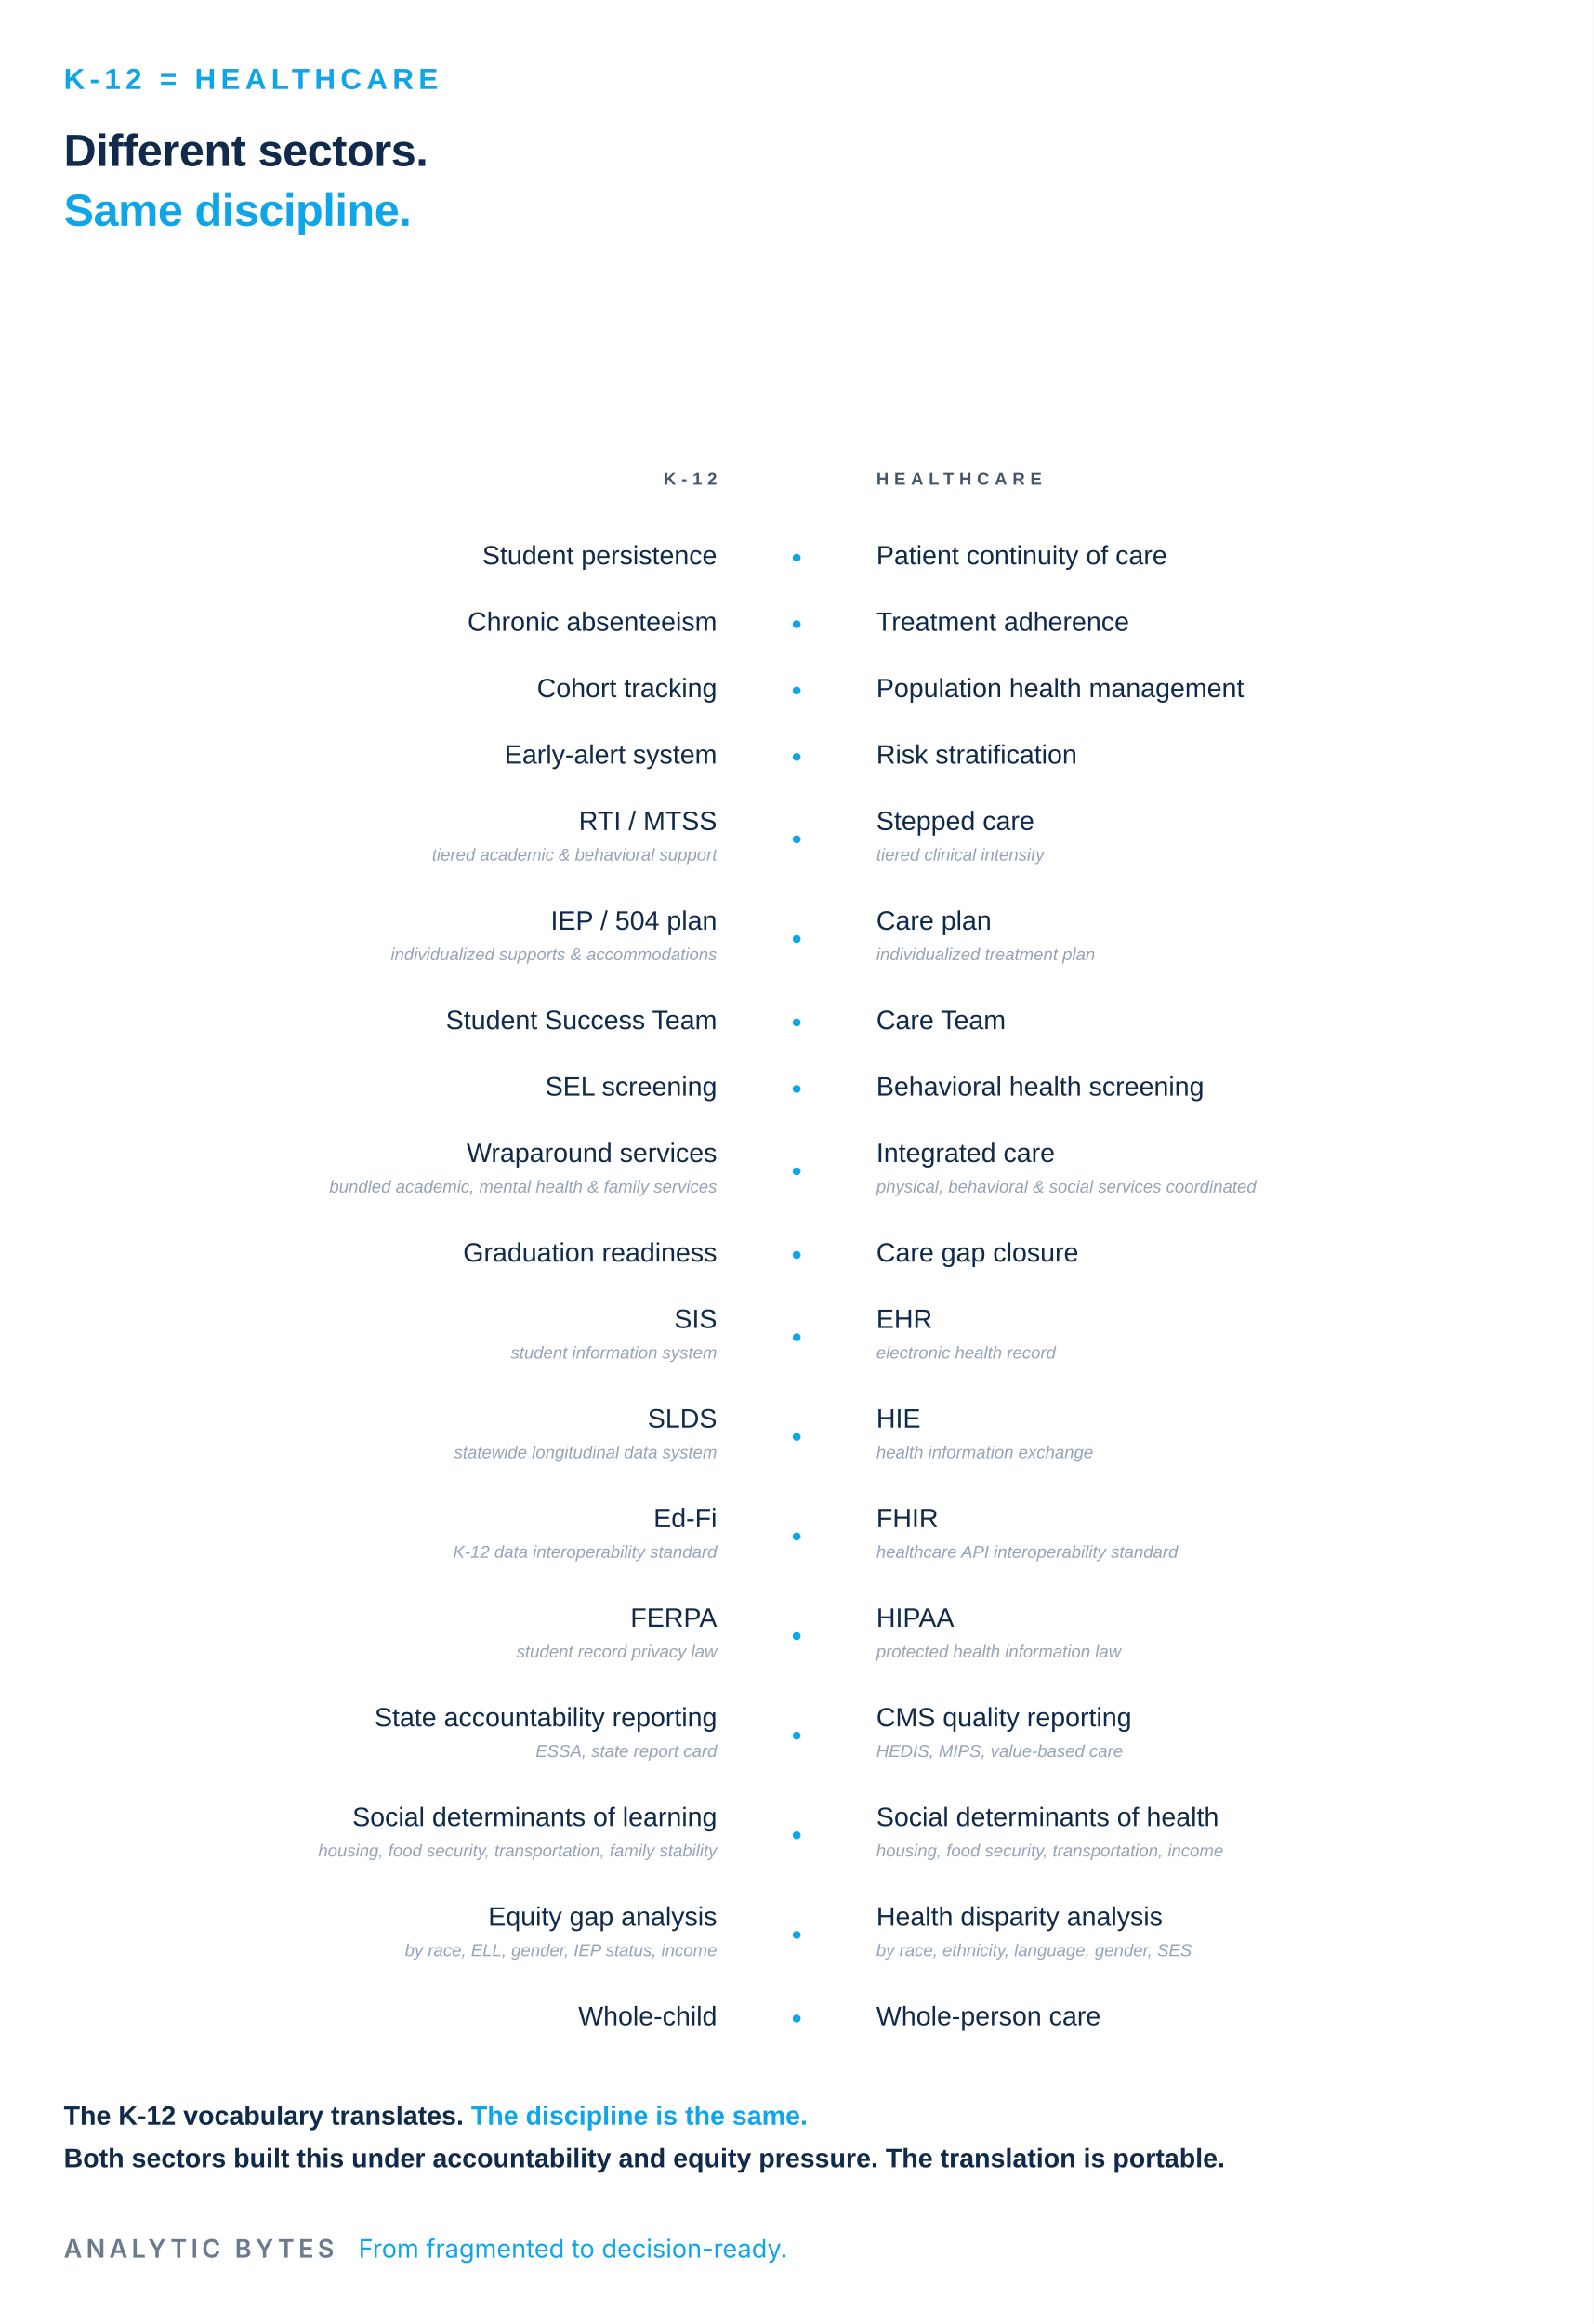
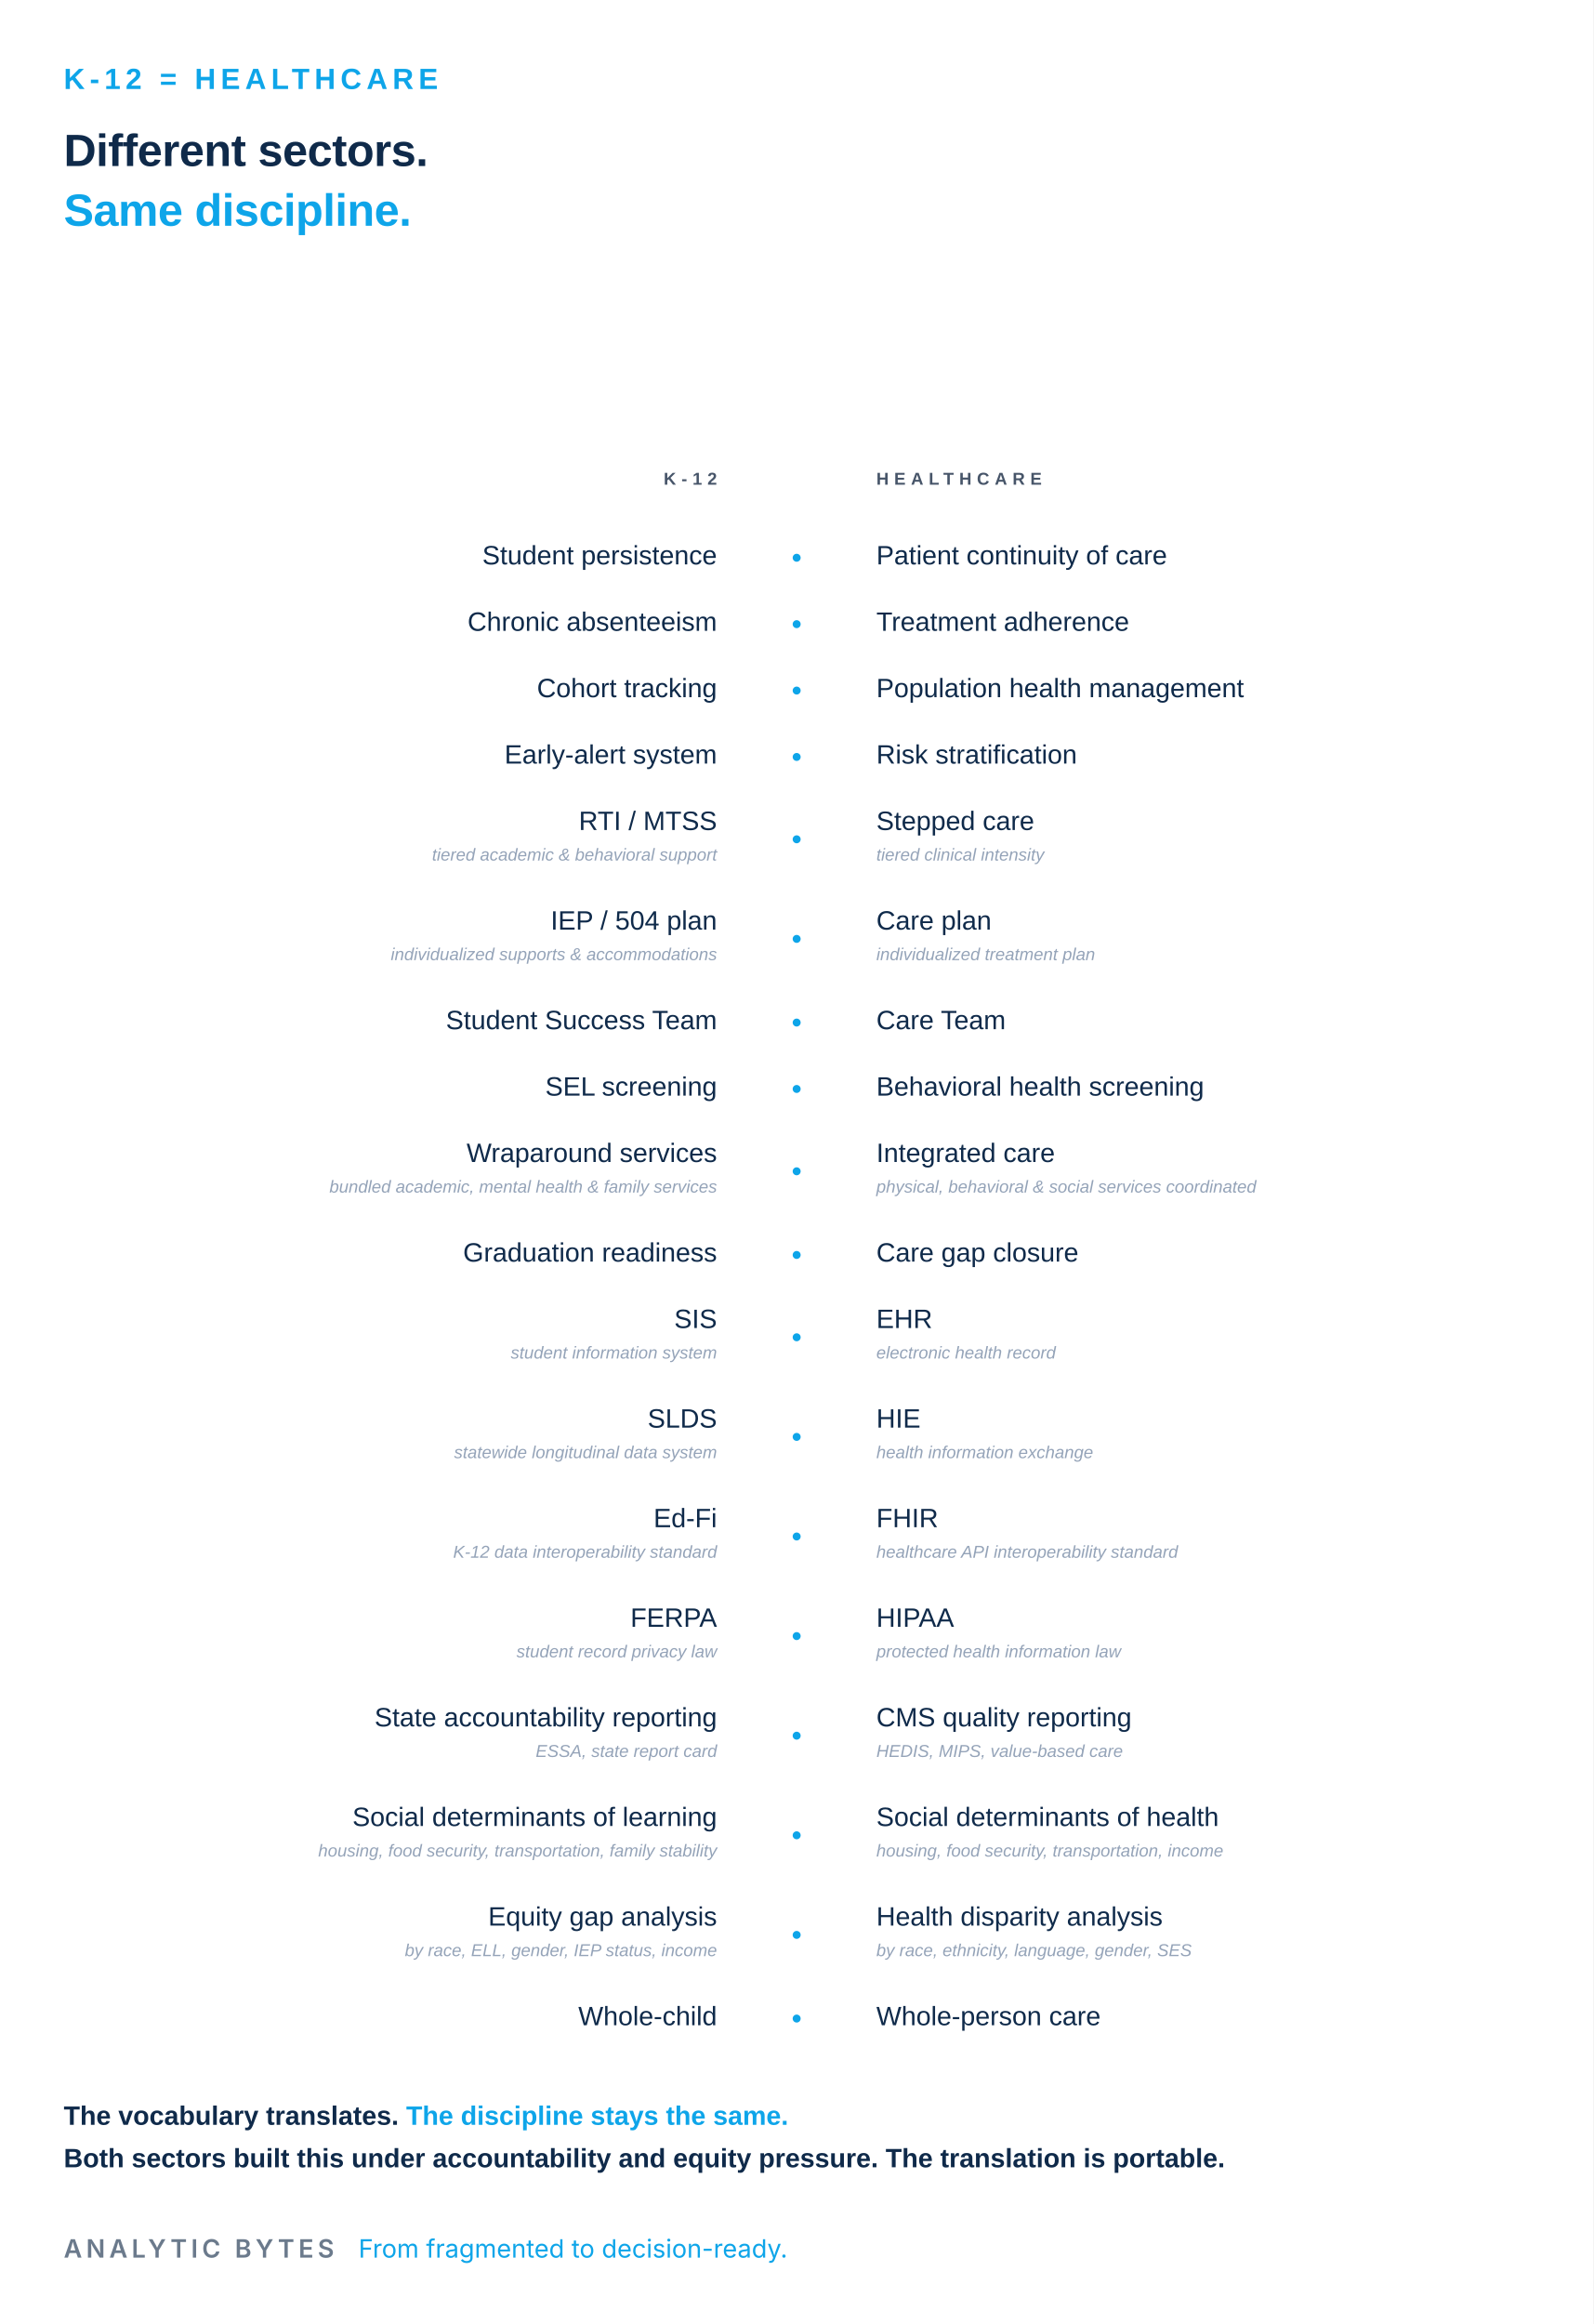
<svg xmlns="http://www.w3.org/2000/svg" viewBox="0 0 1200 1750" role="img">
  <rect width="1200" height="1750" fill="#FFFFFF" />
  <text x="48" y="67" font-family="-apple-system, BlinkMacSystemFont, 'Helvetica Neue', Arial, sans-serif" font-size="22" font-weight="600" letter-spacing="3.7" fill="#0EA5E9">K-12  =  HEALTHCARE</text>
  <text x="48" y="125" font-family="-apple-system, BlinkMacSystemFont, 'Helvetica Neue', Arial, sans-serif" font-size="34" font-weight="700" letter-spacing="-0.3" fill="#0F2A4A">Different sectors.</text>
  <text x="48" y="170" font-family="-apple-system, BlinkMacSystemFont, 'Helvetica Neue', Arial, sans-serif" font-size="34" font-weight="700" letter-spacing="-0.3" fill="#0EA5E9">Same discipline.</text>
  <text x="540" y="365" font-family="-apple-system, BlinkMacSystemFont, 'Helvetica Neue', Arial, sans-serif" font-size="13" font-weight="600" letter-spacing="4" fill="#475569" text-anchor="end">K-12</text>
  <text x="660" y="365" font-family="-apple-system, BlinkMacSystemFont, 'Helvetica Neue', Arial, sans-serif" font-size="13" font-weight="600" letter-spacing="4" fill="#475569" text-anchor="start">HEALTHCARE</text>
  <text x="540" y="425" font-family="-apple-system, BlinkMacSystemFont, 'Helvetica Neue', Arial, sans-serif" font-size="20" font-weight="500" fill="#0F2A4A" text-anchor="end">Student persistence</text>
  <circle cx="600" cy="420" r="3" fill="#0EA5E9" />
  <text x="660" y="425" font-family="-apple-system, BlinkMacSystemFont, 'Helvetica Neue', Arial, sans-serif" font-size="20" font-weight="500" fill="#0F2A4A" text-anchor="start">Patient continuity of care</text>
  <text x="540" y="475" font-family="-apple-system, BlinkMacSystemFont, 'Helvetica Neue', Arial, sans-serif" font-size="20" font-weight="500" fill="#0F2A4A" text-anchor="end">Chronic absenteeism</text>
  <circle cx="600" cy="470" r="3" fill="#0EA5E9" />
  <text x="660" y="475" font-family="-apple-system, BlinkMacSystemFont, 'Helvetica Neue', Arial, sans-serif" font-size="20" font-weight="500" fill="#0F2A4A" text-anchor="start">Treatment adherence</text>
  <text x="540" y="525" font-family="-apple-system, BlinkMacSystemFont, 'Helvetica Neue', Arial, sans-serif" font-size="20" font-weight="500" fill="#0F2A4A" text-anchor="end">Cohort tracking</text>
  <circle cx="600" cy="520" r="3" fill="#0EA5E9" />
  <text x="660" y="525" font-family="-apple-system, BlinkMacSystemFont, 'Helvetica Neue', Arial, sans-serif" font-size="20" font-weight="500" fill="#0F2A4A" text-anchor="start">Population health management</text>
  <text x="540" y="575" font-family="-apple-system, BlinkMacSystemFont, 'Helvetica Neue', Arial, sans-serif" font-size="20" font-weight="500" fill="#0F2A4A" text-anchor="end">Early-alert system</text>
  <circle cx="600" cy="570" r="3" fill="#0EA5E9" />
  <text x="660" y="575" font-family="-apple-system, BlinkMacSystemFont, 'Helvetica Neue', Arial, sans-serif" font-size="20" font-weight="500" fill="#0F2A4A" text-anchor="start">Risk stratification</text>
  <text x="540" y="625" font-family="-apple-system, BlinkMacSystemFont, 'Helvetica Neue', Arial, sans-serif" font-size="20" font-weight="500" fill="#0F2A4A" text-anchor="end">RTI / MTSS</text>
  <text x="540" y="648" font-family="-apple-system, BlinkMacSystemFont, 'Helvetica Neue', Arial, sans-serif" font-size="13" font-style="italic" fill="#94A3B8" text-anchor="end">tiered academic &amp; behavioral support</text>
  <circle cx="600" cy="632" r="3" fill="#0EA5E9" />
  <text x="660" y="625" font-family="-apple-system, BlinkMacSystemFont, 'Helvetica Neue', Arial, sans-serif" font-size="20" font-weight="500" fill="#0F2A4A" text-anchor="start">Stepped care</text>
  <text x="660" y="648" font-family="-apple-system, BlinkMacSystemFont, 'Helvetica Neue', Arial, sans-serif" font-size="13" font-style="italic" fill="#94A3B8" text-anchor="start">tiered clinical intensity</text>
  <text x="540" y="700" font-family="-apple-system, BlinkMacSystemFont, 'Helvetica Neue', Arial, sans-serif" font-size="20" font-weight="500" fill="#0F2A4A" text-anchor="end">IEP / 504 plan</text>
  <text x="540" y="723" font-family="-apple-system, BlinkMacSystemFont, 'Helvetica Neue', Arial, sans-serif" font-size="13" font-style="italic" fill="#94A3B8" text-anchor="end">individualized supports &amp; accommodations</text>
  <circle cx="600" cy="707" r="3" fill="#0EA5E9" />
  <text x="660" y="700" font-family="-apple-system, BlinkMacSystemFont, 'Helvetica Neue', Arial, sans-serif" font-size="20" font-weight="500" fill="#0F2A4A" text-anchor="start">Care plan</text>
  <text x="660" y="723" font-family="-apple-system, BlinkMacSystemFont, 'Helvetica Neue', Arial, sans-serif" font-size="13" font-style="italic" fill="#94A3B8" text-anchor="start">individualized treatment plan</text>
  <text x="540" y="775" font-family="-apple-system, BlinkMacSystemFont, 'Helvetica Neue', Arial, sans-serif" font-size="20" font-weight="500" fill="#0F2A4A" text-anchor="end">Student Success Team</text>
  <circle cx="600" cy="770" r="3" fill="#0EA5E9" />
  <text x="660" y="775" font-family="-apple-system, BlinkMacSystemFont, 'Helvetica Neue', Arial, sans-serif" font-size="20" font-weight="500" fill="#0F2A4A" text-anchor="start">Care Team</text>
  <text x="540" y="825" font-family="-apple-system, BlinkMacSystemFont, 'Helvetica Neue', Arial, sans-serif" font-size="20" font-weight="500" fill="#0F2A4A" text-anchor="end">SEL screening</text>
  <circle cx="600" cy="820" r="3" fill="#0EA5E9" />
  <text x="660" y="825" font-family="-apple-system, BlinkMacSystemFont, 'Helvetica Neue', Arial, sans-serif" font-size="20" font-weight="500" fill="#0F2A4A" text-anchor="start">Behavioral health screening</text>
  <text x="540" y="875" font-family="-apple-system, BlinkMacSystemFont, 'Helvetica Neue', Arial, sans-serif" font-size="20" font-weight="500" fill="#0F2A4A" text-anchor="end">Wraparound services</text>
  <text x="540" y="898" font-family="-apple-system, BlinkMacSystemFont, 'Helvetica Neue', Arial, sans-serif" font-size="13" font-style="italic" fill="#94A3B8" text-anchor="end">bundled academic, mental health &amp; family services</text>
  <circle cx="600" cy="882" r="3" fill="#0EA5E9" />
  <text x="660" y="875" font-family="-apple-system, BlinkMacSystemFont, 'Helvetica Neue', Arial, sans-serif" font-size="20" font-weight="500" fill="#0F2A4A" text-anchor="start">Integrated care</text>
  <text x="660" y="898" font-family="-apple-system, BlinkMacSystemFont, 'Helvetica Neue', Arial, sans-serif" font-size="13" font-style="italic" fill="#94A3B8" text-anchor="start">physical, behavioral &amp; social services coordinated</text>
  <text x="540" y="950" font-family="-apple-system, BlinkMacSystemFont, 'Helvetica Neue', Arial, sans-serif" font-size="20" font-weight="500" fill="#0F2A4A" text-anchor="end">Graduation readiness</text>
  <circle cx="600" cy="945" r="3" fill="#0EA5E9" />
  <text x="660" y="950" font-family="-apple-system, BlinkMacSystemFont, 'Helvetica Neue', Arial, sans-serif" font-size="20" font-weight="500" fill="#0F2A4A" text-anchor="start">Care gap closure</text>
  <text x="540" y="1000" font-family="-apple-system, BlinkMacSystemFont, 'Helvetica Neue', Arial, sans-serif" font-size="20" font-weight="500" fill="#0F2A4A" text-anchor="end">SIS</text>
  <text x="540" y="1023" font-family="-apple-system, BlinkMacSystemFont, 'Helvetica Neue', Arial, sans-serif" font-size="13" font-style="italic" fill="#94A3B8" text-anchor="end">student information system</text>
  <circle cx="600" cy="1007" r="3" fill="#0EA5E9" />
  <text x="660" y="1000" font-family="-apple-system, BlinkMacSystemFont, 'Helvetica Neue', Arial, sans-serif" font-size="20" font-weight="500" fill="#0F2A4A" text-anchor="start">EHR</text>
  <text x="660" y="1023" font-family="-apple-system, BlinkMacSystemFont, 'Helvetica Neue', Arial, sans-serif" font-size="13" font-style="italic" fill="#94A3B8" text-anchor="start">electronic health record</text>
  <text x="540" y="1075" font-family="-apple-system, BlinkMacSystemFont, 'Helvetica Neue', Arial, sans-serif" font-size="20" font-weight="500" fill="#0F2A4A" text-anchor="end">SLDS</text>
  <text x="540" y="1098" font-family="-apple-system, BlinkMacSystemFont, 'Helvetica Neue', Arial, sans-serif" font-size="13" font-style="italic" fill="#94A3B8" text-anchor="end">statewide longitudinal data system</text>
  <circle cx="600" cy="1082" r="3" fill="#0EA5E9" />
  <text x="660" y="1075" font-family="-apple-system, BlinkMacSystemFont, 'Helvetica Neue', Arial, sans-serif" font-size="20" font-weight="500" fill="#0F2A4A" text-anchor="start">HIE</text>
  <text x="660" y="1098" font-family="-apple-system, BlinkMacSystemFont, 'Helvetica Neue', Arial, sans-serif" font-size="13" font-style="italic" fill="#94A3B8" text-anchor="start">health information exchange</text>
  <text x="540" y="1150" font-family="-apple-system, BlinkMacSystemFont, 'Helvetica Neue', Arial, sans-serif" font-size="20" font-weight="500" fill="#0F2A4A" text-anchor="end">Ed-Fi</text>
  <text x="540" y="1173" font-family="-apple-system, BlinkMacSystemFont, 'Helvetica Neue', Arial, sans-serif" font-size="13" font-style="italic" fill="#94A3B8" text-anchor="end">K-12 data interoperability standard</text>
  <circle cx="600" cy="1157" r="3" fill="#0EA5E9" />
  <text x="660" y="1150" font-family="-apple-system, BlinkMacSystemFont, 'Helvetica Neue', Arial, sans-serif" font-size="20" font-weight="500" fill="#0F2A4A" text-anchor="start">FHIR</text>
  <text x="660" y="1173" font-family="-apple-system, BlinkMacSystemFont, 'Helvetica Neue', Arial, sans-serif" font-size="13" font-style="italic" fill="#94A3B8" text-anchor="start">healthcare API interoperability standard</text>
  <text x="540" y="1225" font-family="-apple-system, BlinkMacSystemFont, 'Helvetica Neue', Arial, sans-serif" font-size="20" font-weight="500" fill="#0F2A4A" text-anchor="end">FERPA</text>
  <text x="540" y="1248" font-family="-apple-system, BlinkMacSystemFont, 'Helvetica Neue', Arial, sans-serif" font-size="13" font-style="italic" fill="#94A3B8" text-anchor="end">student record privacy law</text>
  <circle cx="600" cy="1232" r="3" fill="#0EA5E9" />
  <text x="660" y="1225" font-family="-apple-system, BlinkMacSystemFont, 'Helvetica Neue', Arial, sans-serif" font-size="20" font-weight="500" fill="#0F2A4A" text-anchor="start">HIPAA</text>
  <text x="660" y="1248" font-family="-apple-system, BlinkMacSystemFont, 'Helvetica Neue', Arial, sans-serif" font-size="13" font-style="italic" fill="#94A3B8" text-anchor="start">protected health information law</text>
  <text x="540" y="1300" font-family="-apple-system, BlinkMacSystemFont, 'Helvetica Neue', Arial, sans-serif" font-size="20" font-weight="500" fill="#0F2A4A" text-anchor="end">State accountability reporting</text>
  <text x="540" y="1323" font-family="-apple-system, BlinkMacSystemFont, 'Helvetica Neue', Arial, sans-serif" font-size="13" font-style="italic" fill="#94A3B8" text-anchor="end">ESSA, state report card</text>
  <circle cx="600" cy="1307" r="3" fill="#0EA5E9" />
  <text x="660" y="1300" font-family="-apple-system, BlinkMacSystemFont, 'Helvetica Neue', Arial, sans-serif" font-size="20" font-weight="500" fill="#0F2A4A" text-anchor="start">CMS quality reporting</text>
  <text x="660" y="1323" font-family="-apple-system, BlinkMacSystemFont, 'Helvetica Neue', Arial, sans-serif" font-size="13" font-style="italic" fill="#94A3B8" text-anchor="start">HEDIS, MIPS, value-based care</text>
  <text x="540" y="1375" font-family="-apple-system, BlinkMacSystemFont, 'Helvetica Neue', Arial, sans-serif" font-size="20" font-weight="500" fill="#0F2A4A" text-anchor="end">Social determinants of learning</text>
  <text x="540" y="1398" font-family="-apple-system, BlinkMacSystemFont, 'Helvetica Neue', Arial, sans-serif" font-size="13" font-style="italic" fill="#94A3B8" text-anchor="end">housing, food security, transportation, family stability</text>
  <circle cx="600" cy="1382" r="3" fill="#0EA5E9" />
  <text x="660" y="1375" font-family="-apple-system, BlinkMacSystemFont, 'Helvetica Neue', Arial, sans-serif" font-size="20" font-weight="500" fill="#0F2A4A" text-anchor="start">Social determinants of health</text>
  <text x="660" y="1398" font-family="-apple-system, BlinkMacSystemFont, 'Helvetica Neue', Arial, sans-serif" font-size="13" font-style="italic" fill="#94A3B8" text-anchor="start">housing, food security, transportation, income</text>
  <text x="540" y="1450" font-family="-apple-system, BlinkMacSystemFont, 'Helvetica Neue', Arial, sans-serif" font-size="20" font-weight="500" fill="#0F2A4A" text-anchor="end">Equity gap analysis</text>
  <text x="540" y="1473" font-family="-apple-system, BlinkMacSystemFont, 'Helvetica Neue', Arial, sans-serif" font-size="13" font-style="italic" fill="#94A3B8" text-anchor="end">by race, ELL, gender, IEP status, income</text>
  <circle cx="600" cy="1457" r="3" fill="#0EA5E9" />
  <text x="660" y="1450" font-family="-apple-system, BlinkMacSystemFont, 'Helvetica Neue', Arial, sans-serif" font-size="20" font-weight="500" fill="#0F2A4A" text-anchor="start">Health disparity analysis</text>
  <text x="660" y="1473" font-family="-apple-system, BlinkMacSystemFont, 'Helvetica Neue', Arial, sans-serif" font-size="13" font-style="italic" fill="#94A3B8" text-anchor="start">by race, ethnicity, language, gender, SES</text>
  <text x="540" y="1525" font-family="-apple-system, BlinkMacSystemFont, 'Helvetica Neue', Arial, sans-serif" font-size="20" font-weight="500" fill="#0F2A4A" text-anchor="end">Whole-child</text>
  <circle cx="600" cy="1520" r="3" fill="#0EA5E9" />
  <text x="660" y="1525" font-family="-apple-system, BlinkMacSystemFont, 'Helvetica Neue', Arial, sans-serif" font-size="20" font-weight="500" fill="#0F2A4A" text-anchor="start">Whole-person care</text>
-   <text x="48" y="1600" font-family="-apple-system, BlinkMacSystemFont, 'Helvetica Neue', Arial, sans-serif" font-size="20" font-weight="600" fill="#0F2A4A">The K-12 vocabulary translates. <tspan fill="#0EA5E9">The discipline is the same.</tspan>
+   <text x="48" y="1600" font-family="-apple-system, BlinkMacSystemFont, 'Helvetica Neue', Arial, sans-serif" font-size="20" font-weight="600" fill="#0F2A4A">The vocabulary translates. <tspan fill="#0EA5E9">The discipline stays the same.</tspan>
  </text>
  <text x="48" y="1632" font-family="-apple-system, BlinkMacSystemFont, 'Helvetica Neue', Arial, sans-serif" font-size="20" font-weight="600" fill="#0F2A4A">Both sectors built this under accountability and equity pressure. The translation is portable.</text>
  <text x="48" y="1700" font-family="Inter,Helvetica,Arial,sans-serif" font-size="19" letter-spacing="3" fill="#6B7A8C" font-weight="600">ANALYTIC BYTES</text>
  <text x="270" y="1700" font-family="Inter,Helvetica,Arial,sans-serif" font-size="19" fill="#0EA5E9">From fragmented to decision-ready.</text>
</svg>
